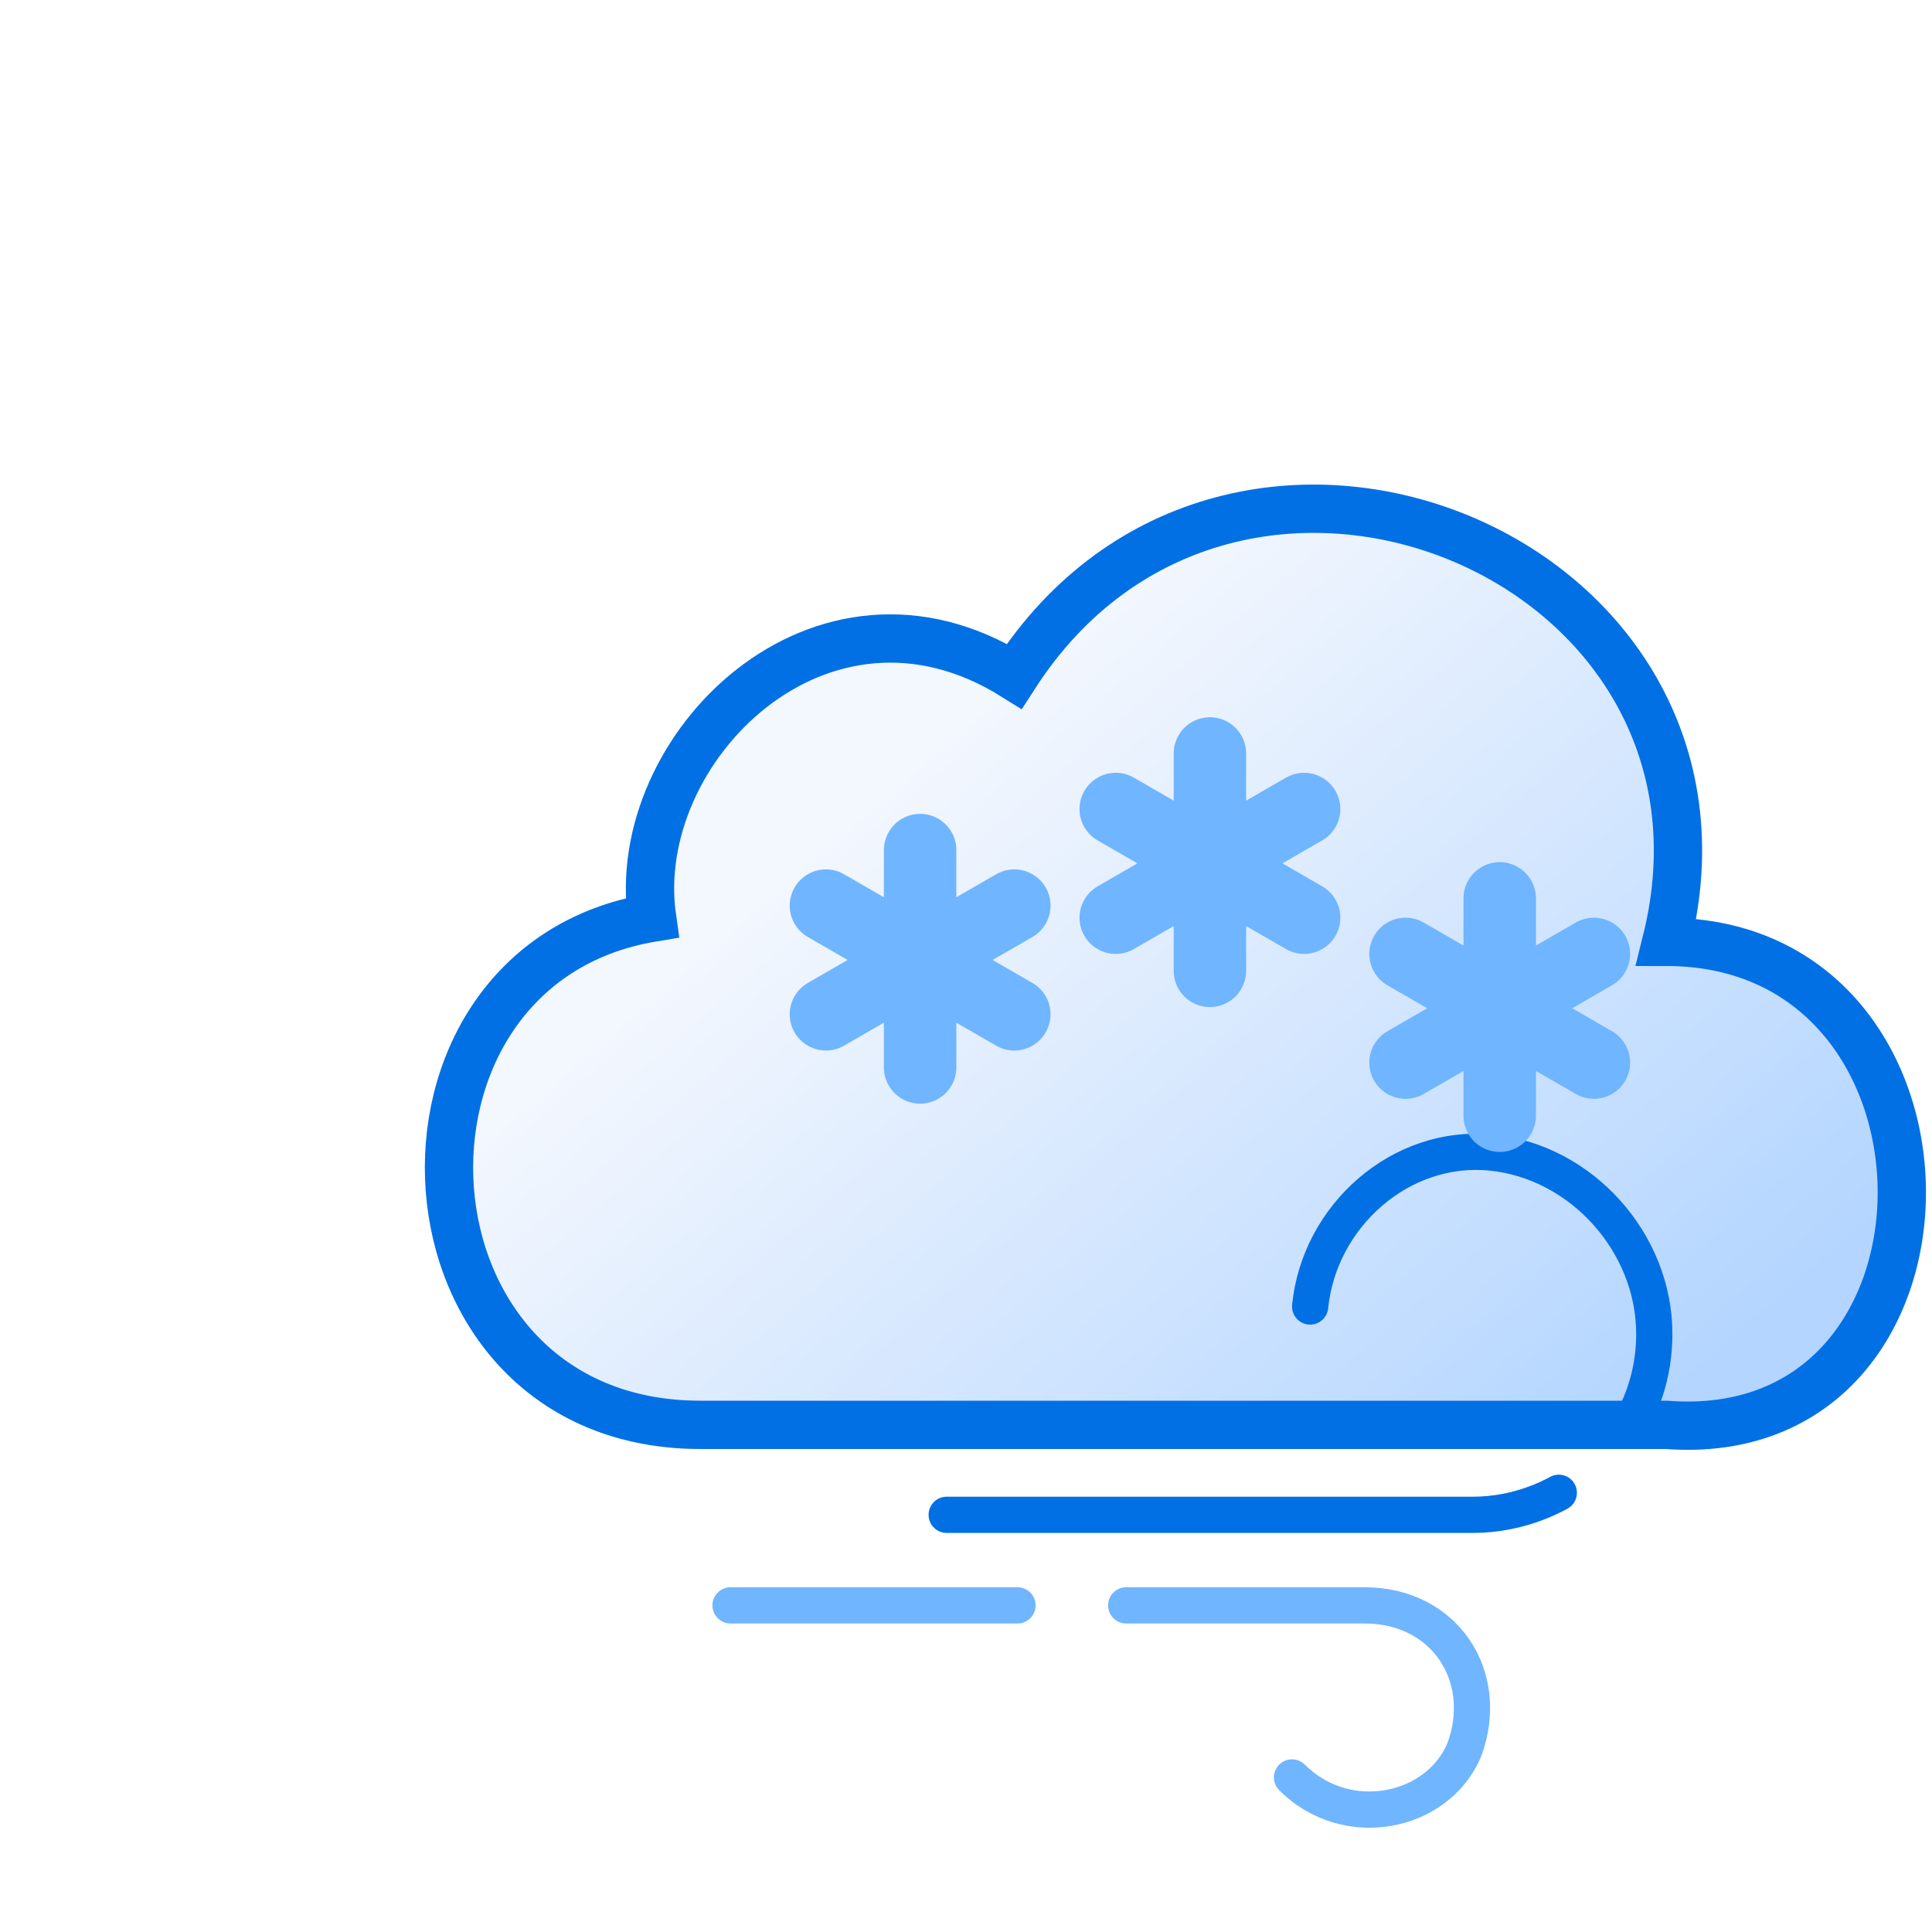
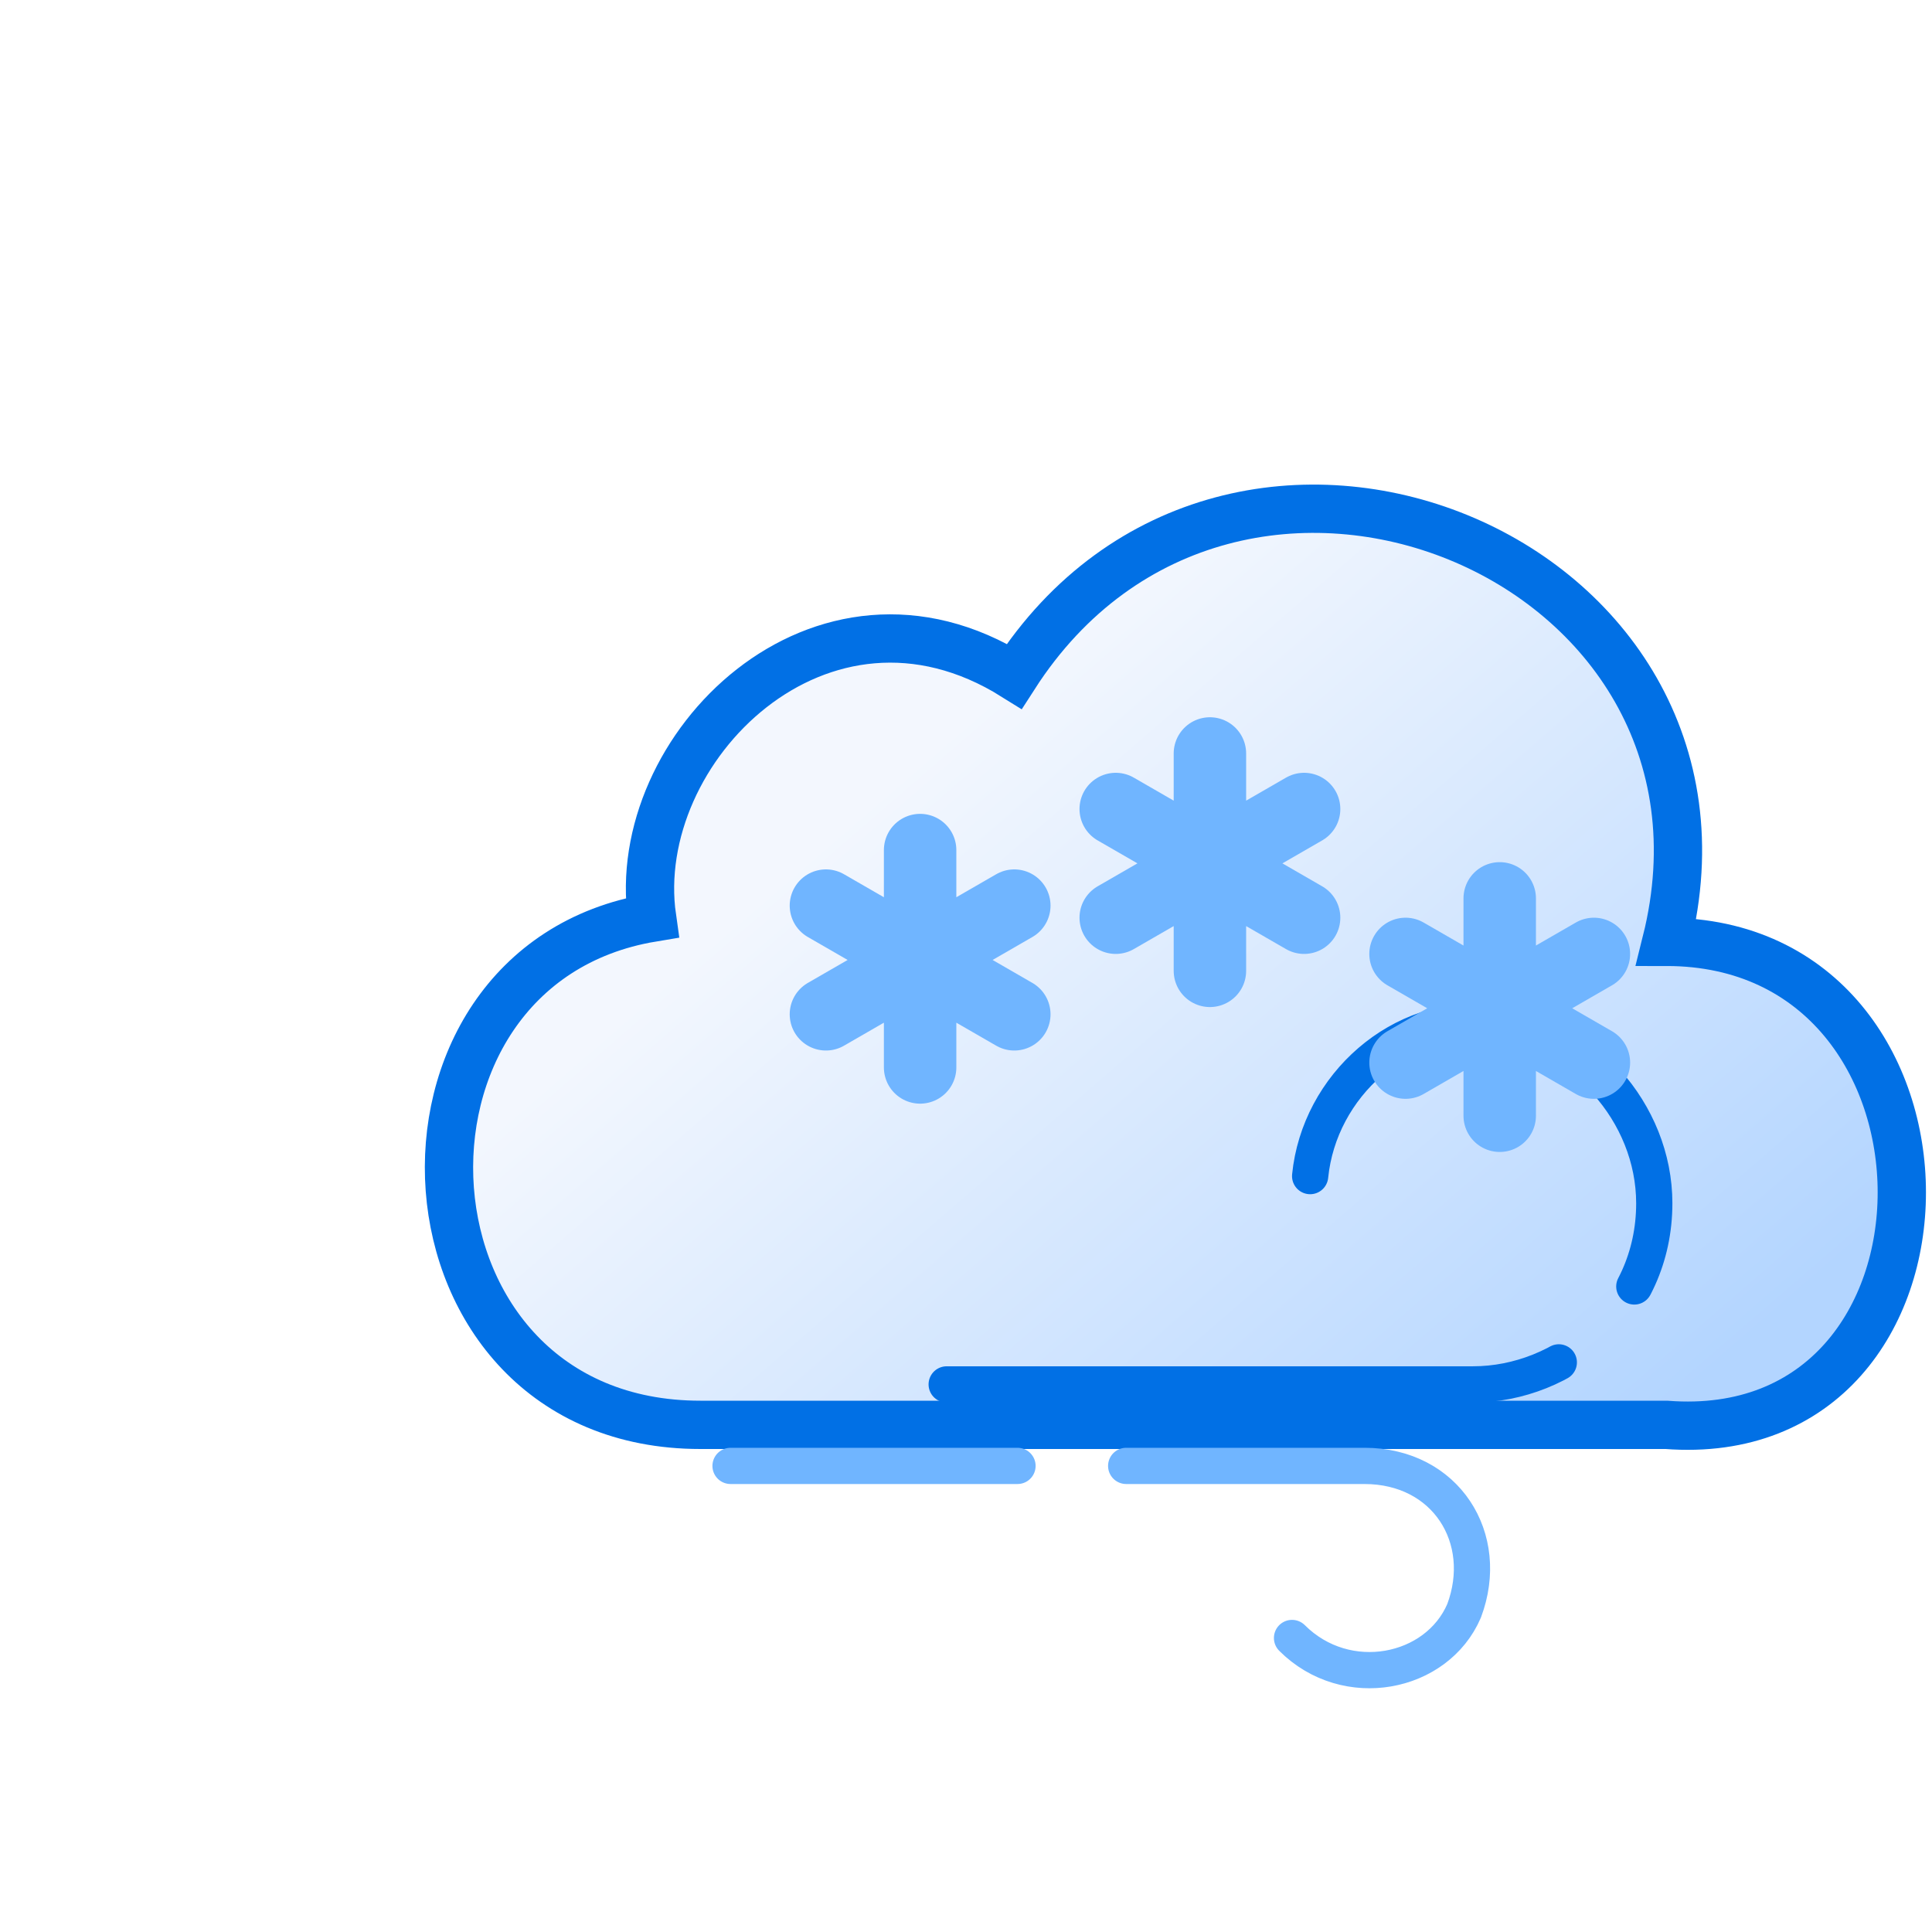
<svg xmlns="http://www.w3.org/2000/svg" version="1.1" viewBox="0 0 80 80">
  <defs>
    <linearGradient id="a" x1="27" x2="46" y1="24" y2="46" gradientTransform="matrix(1.4 0 0 1.4 4 -5.4)" gradientUnits="userSpaceOnUse">
      <stop stop-color="#f3f7fe" offset="0" />
      <stop stop-color="#b3d5ff" offset="1" />
    </linearGradient>
  </defs>
  <path d="m69 39c4-16-18-25-27-11-8-5-16 3-15 10-12 2-11 21 2 21h40c13 1 13-20 0-20z" fill="url(#a)" stroke="#0170e5" stroke-miterlimit="10" stroke-width="2" />
  <g transform="translate(10 31.6) scale(.75 .75)" stroke-width="2">
-     <path d="m 36 41 m 23 -11 c 0.5 -5 5 -9 10 -8.5 5 0.5 9 5 9 10 0 6 -5 10 -10 10 h -32" fill="none" stroke="#0170e5" stroke-linecap="round" stroke-linejoin="round" stroke-miterlimit="10" stroke-dasharray="34 6">
+     <path d="m 36 33.8 m 23 -11 c 0.5 -5 5 -9 10 -8.5 5 0.5 9 5 9 10 0 6 -5 10 -10 10 h -32" fill="none" stroke="#0170e5" stroke-linecap="round" stroke-linejoin="round" stroke-miterlimit="10" stroke-dasharray="34 6">
      <animate attributeName="stroke-dashoffset" begin="-.8s" dur="2.4s" repeatCount="indefinite" values="-40; 40" />
    </path>
-     <path d="m 58 56 c 3 3 8 2 9.5 -1.5 1.5 -4 -1 -8 -5.5 -8 h -35" fill="none" stroke="#70B5FF" stroke-linecap="round" stroke-miterlimit="10" stroke-dasharray="36 6">
+     <path d="m 58 48.3 c 3 3 8 2 9.5 -1.5 1.5 -4 -1 -8 -5.5 -8 h -35" fill="none" stroke="#70B5FF" stroke-linecap="round" stroke-miterlimit="10" stroke-dasharray="36 6">
      <animate attributeName="stroke-dashoffset" begin="-1s" dur="2s" repeatCount="indefinite" values="-42; 42" />
    </path>
  </g>
  <g>
    <path d="m42 42 -7.8-4.5m7.8 0-7.8 4.5m3.9-6.8v9" stroke="#70B5FF" stroke-linecap="round" stroke-width="3">
      <animateTransform additive="sum" attributeName="transform" dur="2s" repeatCount="indefinite" type="translate" values="-10 4; 10 30" />
      <animateTransform additive="sum" attributeName="transform" dur="8s" repeatCount="indefinite" type="rotate" values="0 38 40; 360 38 40" />
      <animate attributeName="opacity" dur="2s" repeatCount="indefinite" values="0;1;1;1;0" />
    </path>
    <path d="m66 44 -7.8-4.5m7.8 0-7.8 4.5m3.9-6.8v9" stroke="#70B5FF" stroke-linecap="round" stroke-width="3">
      <animateTransform additive="sum" attributeName="transform" begin="-.4" dur="2s" repeatCount="indefinite" type="translate" values="-10 4; 10 30" />
      <animateTransform additive="sum" attributeName="transform" begin="-.4" dur="4s" repeatCount="indefinite" type="rotate" values="0 62 42; 360 62 42" />
      <animate attributeName="opacity" begin="-.4" dur="2s" repeatCount="indefinite" values="0;1;1;1;0" />
    </path>
    <path d="m54 38 -7.8-4.5m7.8 0-7.8 4.5m3.9-6.8v9" stroke="#70B5FF" stroke-linecap="round" stroke-width="3">
      <animateTransform additive="sum" attributeName="transform" begin="-.6" dur="4s" repeatCount="indefinite" type="translate" values="-10 4; 10 30" />
      <animateTransform additive="sum" attributeName="transform" begin="-.6" dur="8s" repeatCount="indefinite" type="rotate" values="0 50 36; 360 50 36" />
      <animate attributeName="opacity" begin="-.6" dur="4s" repeatCount="indefinite" values="0;1;1;1;0" />
    </path>
  </g>
</svg>
